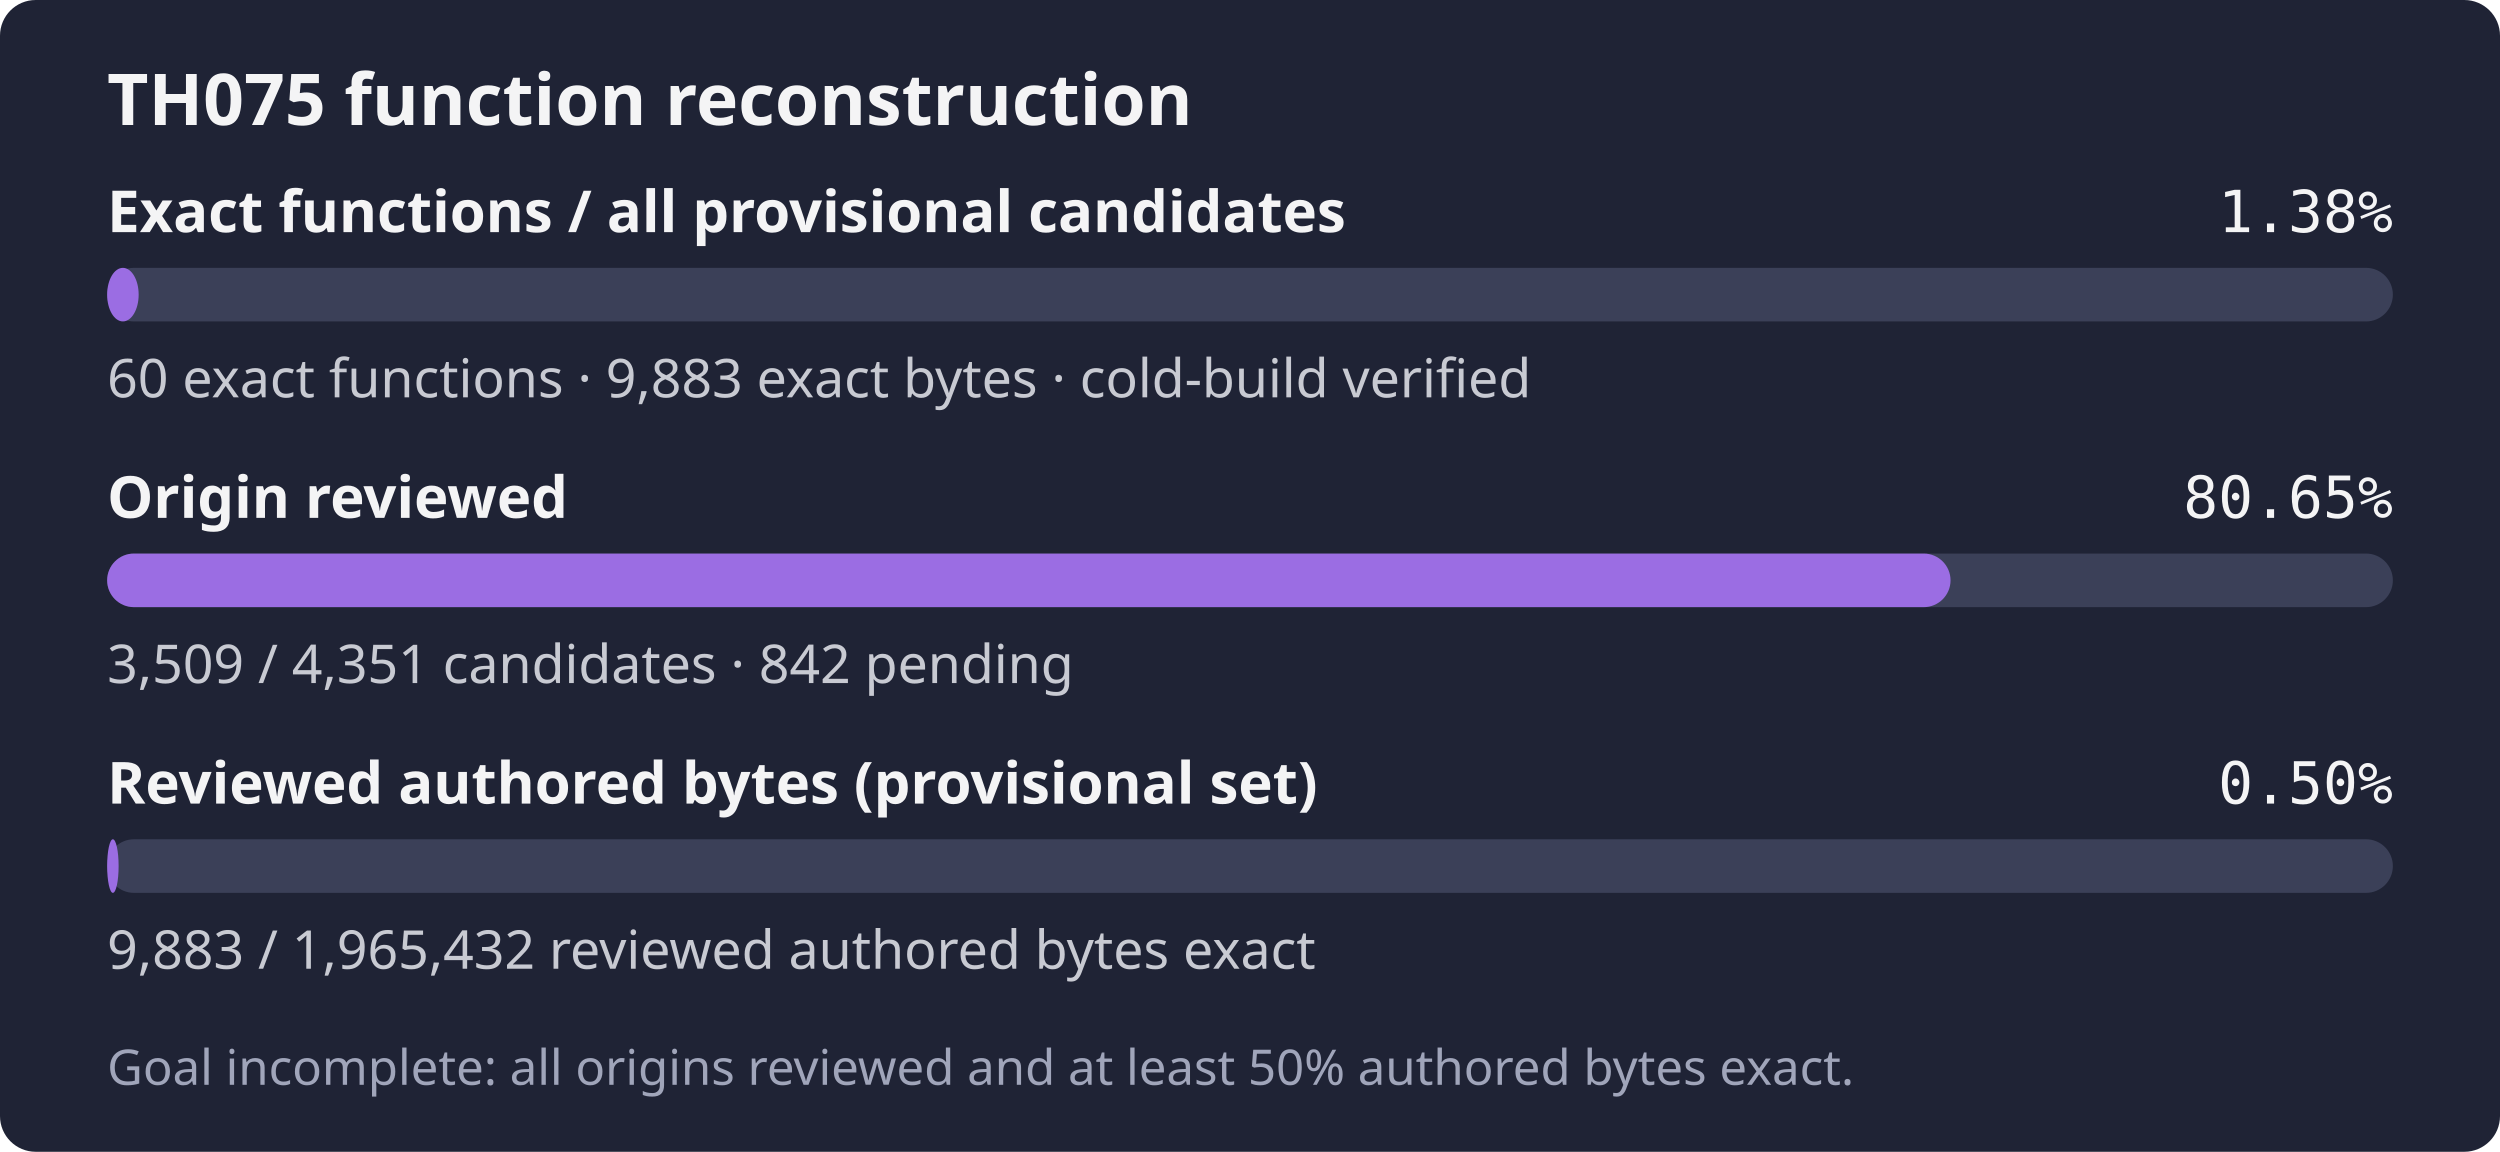
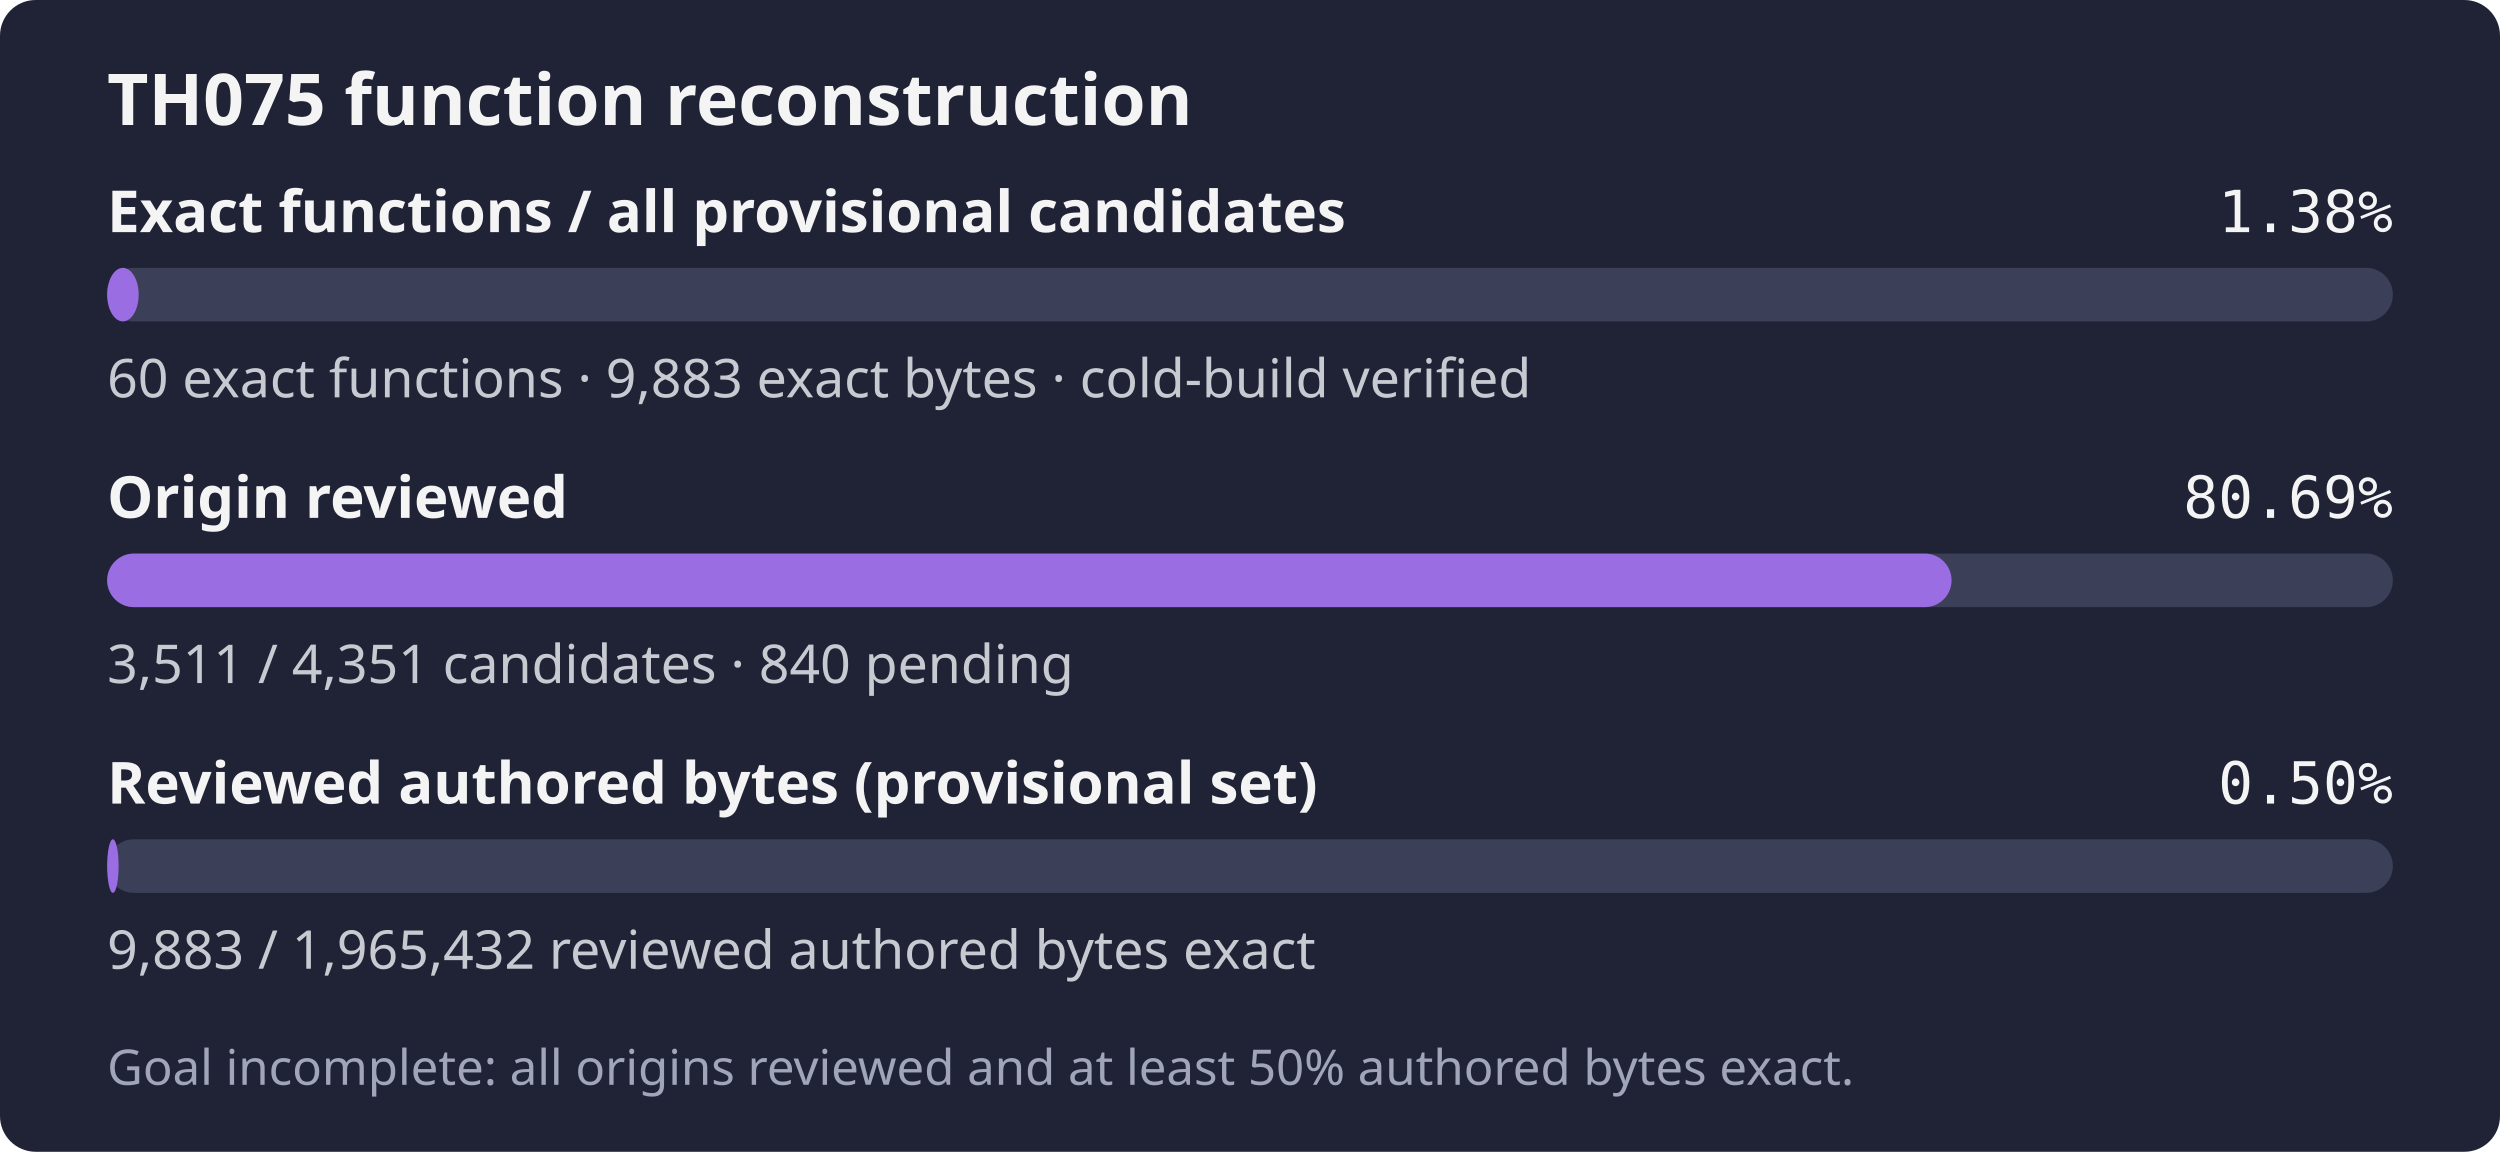
- <svg xmlns="http://www.w3.org/2000/svg" width="560" height="258" role="img" aria-label="TH075: 60 exact functions, 9,883 exact bytes; 3,509 of 4,351 candidates reviewed; Goal incomplete: all origins reviewed and at least 50% authored bytes exact.">
+ <svg xmlns="http://www.w3.org/2000/svg" width="560" height="258" role="img" aria-label="TH075: 60 exact functions, 9,883 exact bytes; 3,511 of 4,351 candidates reviewed; Goal incomplete: all origins reviewed and at least 50% authored bytes exact.">
  <rect width="560" height="258" rx="8" fill="#1f2335" />
  <text x="24" y="28" fill="#f4f4f5" font-family="sans-serif" font-size="16" font-weight="600">TH075 function reconstruction</text>
  <text x="24" y="52" fill="#f4f4f5" font-family="sans-serif" font-size="13" font-weight="600">Exact functions / all provisional candidates</text>
  <text x="536" y="52" fill="#f4f4f5" text-anchor="end" font-family="monospace" font-size="13">1.38%</text>
  <rect x="24" y="60" width="512" height="12" rx="6" fill="#3b4058" />
  <rect x="24" y="60" width="7.06" height="12" rx="6" fill="#9b6de3" />
  <text x="24" y="89" fill="#c8cad2" font-family="sans-serif" font-size="12">60 exact functions · 9,883 exact bytes · cold-build verified</text>
  <text x="24" y="116" fill="#f4f4f5" font-family="sans-serif" font-size="13" font-weight="600">Origin reviewed</text>
-   <text x="536" y="116" fill="#f4f4f5" text-anchor="end" font-family="monospace" font-size="13">80.65%</text>
+   <text x="536" y="116" fill="#f4f4f5" text-anchor="end" font-family="monospace" font-size="13">80.69%</text>
  <rect x="24" y="124" width="512" height="12" rx="6" fill="#3b4058" />
-   <rect x="24" y="124" width="412.92" height="12" rx="6" fill="#9b6de3" />
-   <text x="24" y="153" fill="#c8cad2" font-family="sans-serif" font-size="12">3,509 / 4,351 candidates · 842 pending</text>
+   <rect x="24" y="124" width="413.15" height="12" rx="6" fill="#9b6de3" />
+   <text x="24" y="153" fill="#c8cad2" font-family="sans-serif" font-size="12">3,511 / 4,351 candidates · 840 pending</text>
  <text x="24" y="180" fill="#f4f4f5" font-family="sans-serif" font-size="13" font-weight="600">Reviewed authored bytes (provisional set)</text>
  <text x="536" y="180" fill="#f4f4f5" text-anchor="end" font-family="monospace" font-size="13">0.50%</text>
  <rect x="24" y="188" width="512" height="12" rx="6" fill="#3b4058" />
  <rect x="24" y="188" width="2.57" height="12" rx="6" fill="#9b6de3" />
  <text x="24" y="217" fill="#c8cad2" font-family="sans-serif" font-size="12">9,883 / 1,965,432 reviewed authored bytes exact</text>
  <text x="24" y="243" fill="#a0a5ba" font-family="sans-serif" font-size="11">Goal incomplete: all origins reviewed and at least 50% authored bytes exact.</text>
</svg>
